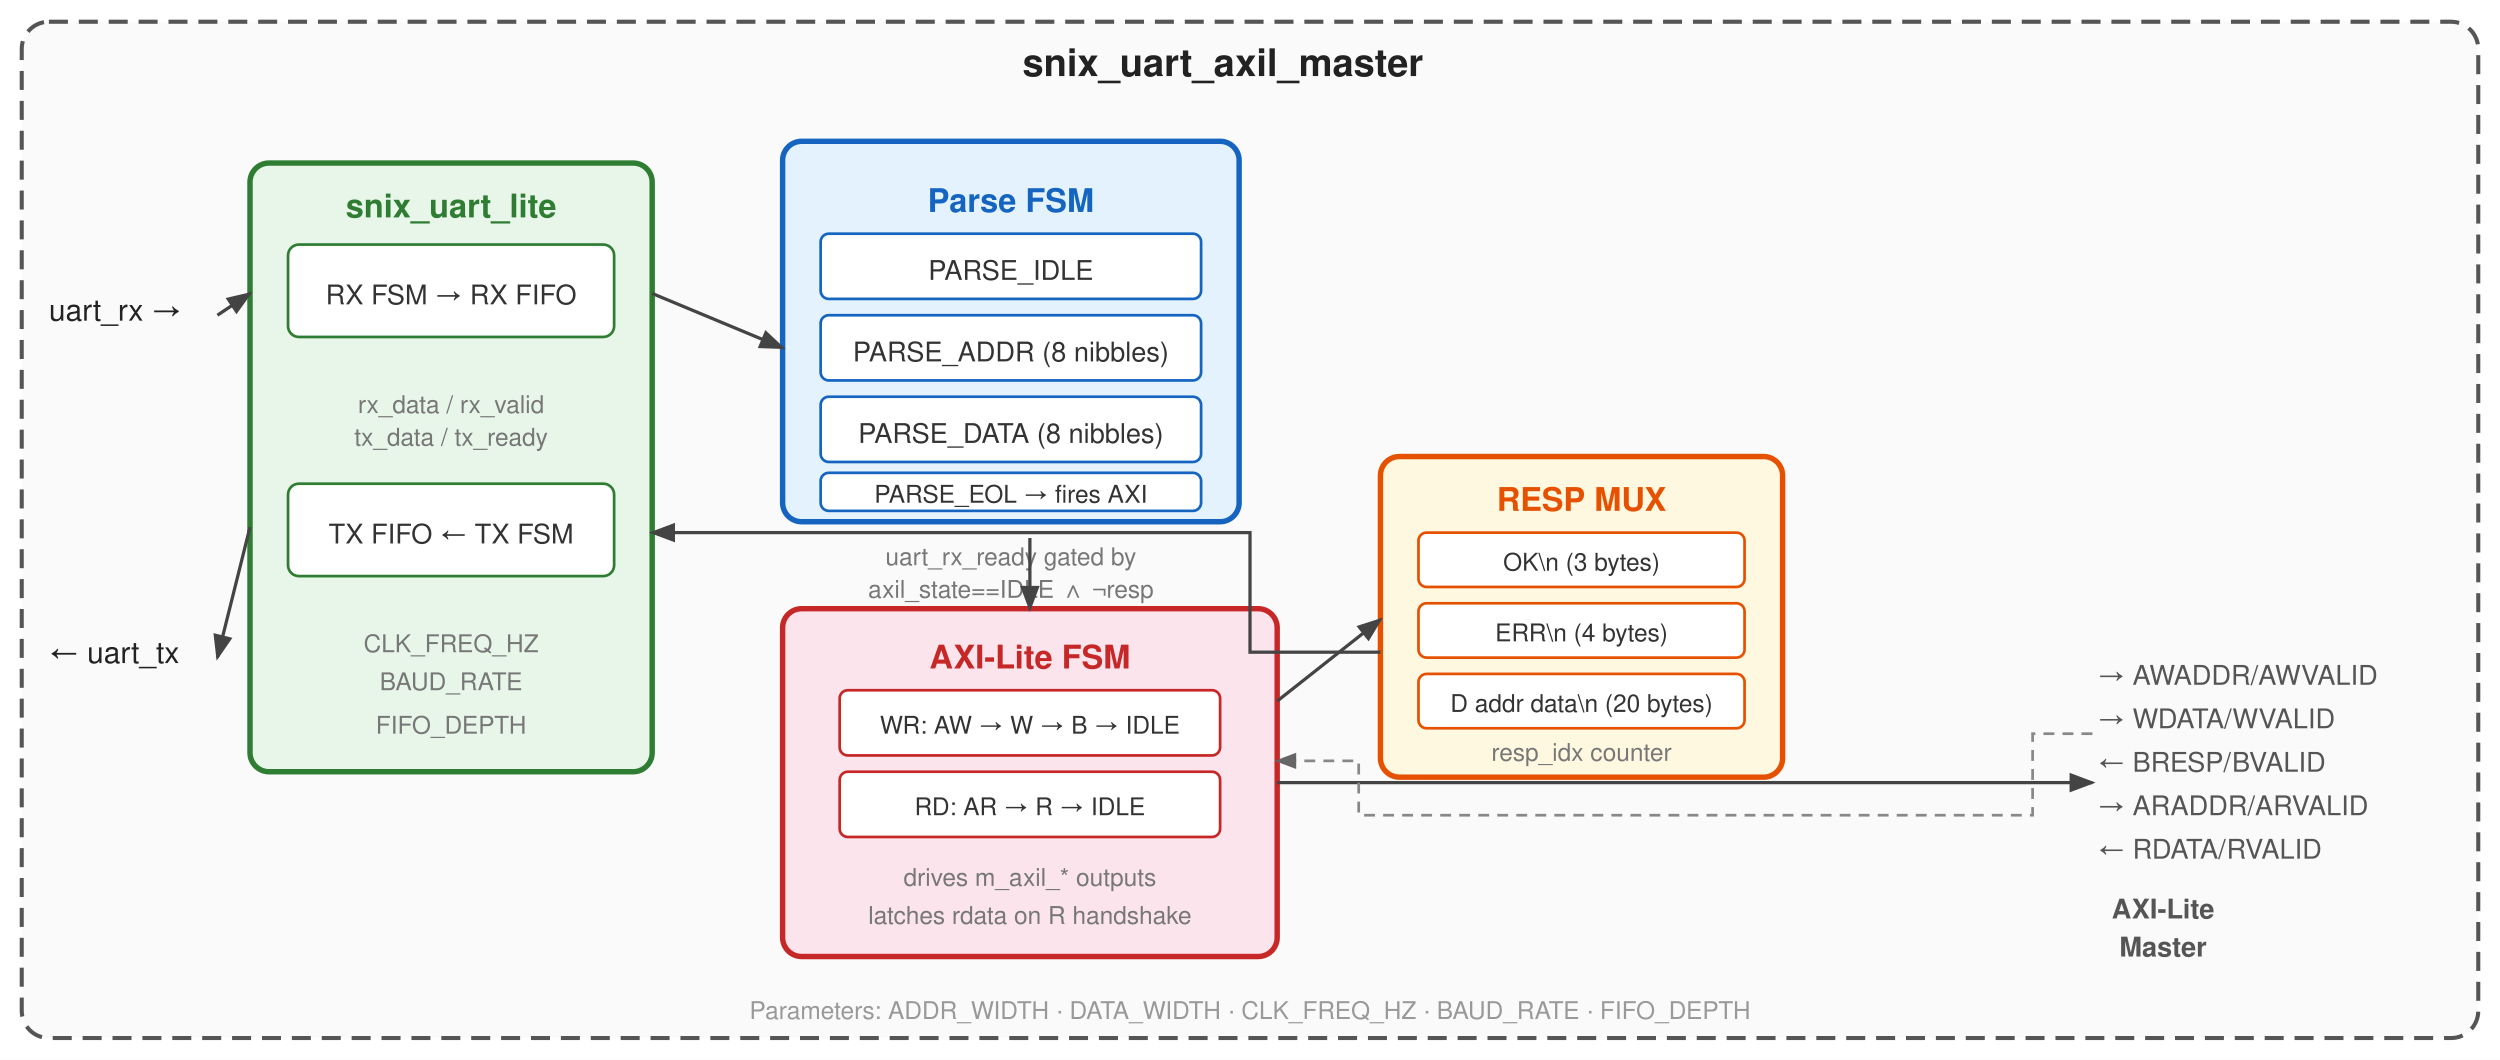
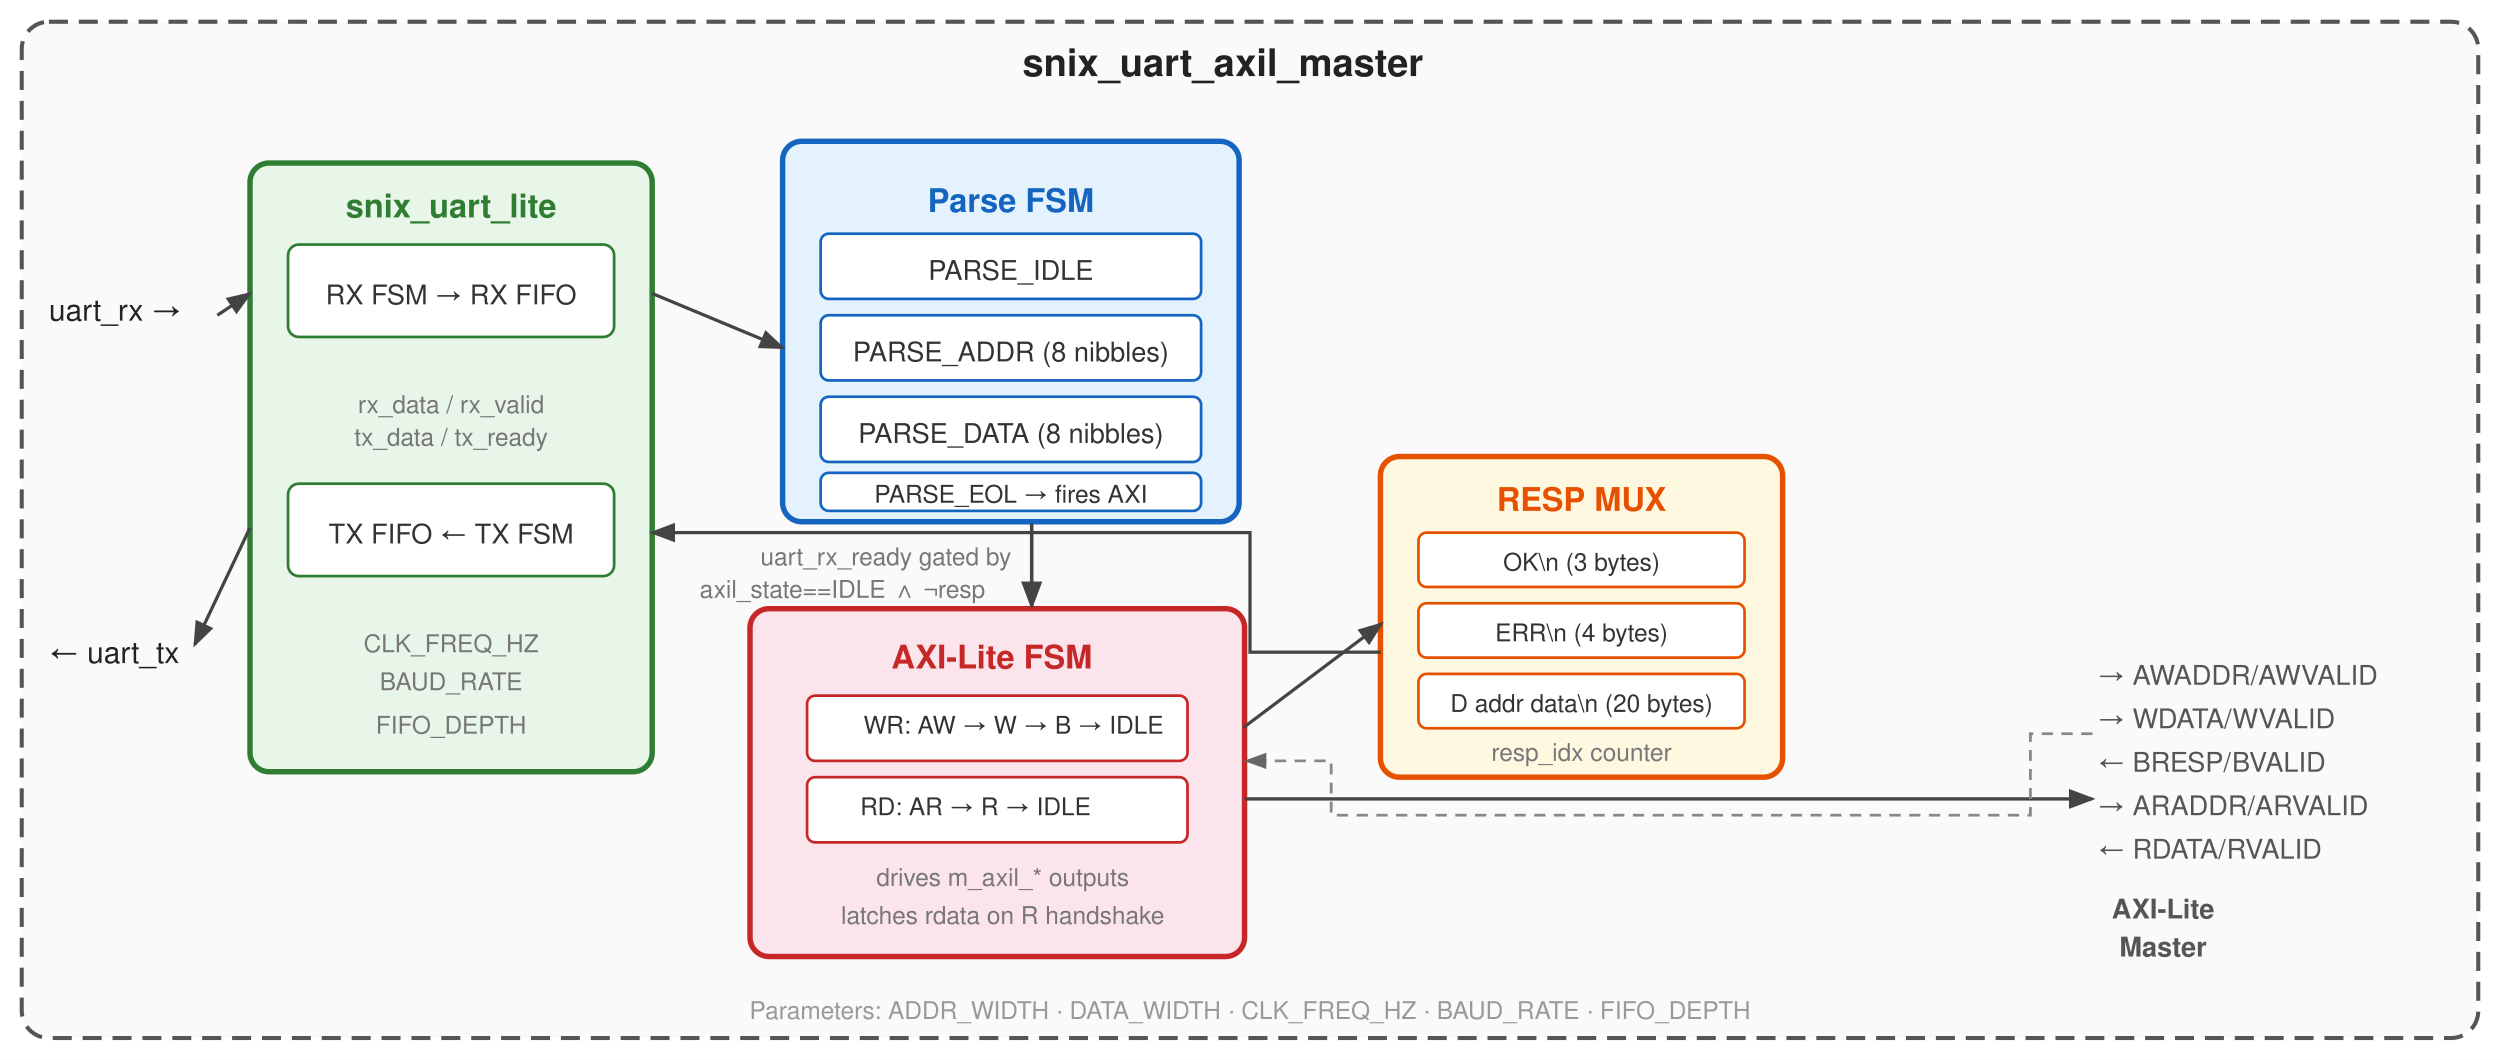
<svg xmlns="http://www.w3.org/2000/svg" width="920" height="390" viewBox="0 0 920 390" version="1.1" id="svg43">
  <defs id="defs2">
    <marker id="arr" markerWidth="8" markerHeight="8" refX="7" refY="3" orient="auto">
      <path d="M0,0 L0,6 L8,3 z" fill="#444" id="path1" />
    </marker>
    <marker id="arr-b" markerWidth="8" markerHeight="8" refX="7" refY="3" orient="auto">
      <path d="M0,0 L0,6 L8,3 z" fill="#666" id="path2" />
    </marker>
  </defs>
  <rect width="920" height="390" fill="white" id="rect2" />
  <rect x="8" y="8" width="904" height="374" rx="10" fill="#fafafa" stroke="#555" stroke-width="1.5" stroke-dasharray="7,4" id="rect3" />
  <text x="450" y="28" text-anchor="middle" font-family="Helvetica,Arial,sans-serif" font-size="14" font-weight="bold" fill="#222" id="text3">
    snix_uart_axil_master
  </text>
  <text x="18" y="118" font-family="Helvetica,Arial,sans-serif" font-size="11" fill="#222" id="text4">uart_rx →</text>
  <text x="18" y="244" font-family="Helvetica,Arial,sans-serif" font-size="11" fill="#222" id="text5">← uart_tx</text>
  <rect x="92" y="60" width="148" height="224" rx="7" fill="#e8f5e9" stroke="#2e7d32" stroke-width="2" id="rect5" />
  <text x="166" y="80" text-anchor="middle" font-family="Helvetica,Arial,sans-serif" font-size="12" font-weight="bold" fill="#2e7d32" id="text6">snix_uart_lite</text>
  <rect x="106" y="90" width="120" height="34" rx="4" fill="white" stroke="#2e7d32" stroke-width="1" id="rect6" />
  <text x="166" y="112" text-anchor="middle" font-family="Helvetica,Arial,sans-serif" font-size="10" fill="#333" id="text7">RX FSM → RX FIFO</text>
  <rect x="106" y="178" width="120" height="34" rx="4" fill="white" stroke="#2e7d32" stroke-width="1" id="rect7" />
  <text x="166" y="200" text-anchor="middle" font-family="Helvetica,Arial,sans-serif" font-size="10" fill="#333" id="text8">TX FIFO ← TX FSM</text>
  <text x="166" y="152" text-anchor="middle" font-family="Helvetica,Arial,sans-serif" font-size="9" fill="#777" id="text9">rx_data / rx_valid</text>
  <text x="166" y="164" text-anchor="middle" font-family="Helvetica,Arial,sans-serif" font-size="9" fill="#777" id="text10">tx_data / tx_ready</text>
  <text x="166" y="240" text-anchor="middle" font-family="Helvetica,Arial,sans-serif" font-size="9" fill="#777" id="text11">CLK_FREQ_HZ</text>
  <text x="166" y="254" text-anchor="middle" font-family="Helvetica,Arial,sans-serif" font-size="9" fill="#777" id="text12">BAUD_RATE</text>
  <text x="166" y="270" text-anchor="middle" font-family="Helvetica,Arial,sans-serif" font-size="9" fill="#777" id="text13">FIFO_DEPTH</text>
  <rect x="288" y="52" width="168" height="140" rx="7" fill="#e3f2fd" stroke="#1565c0" stroke-width="2" id="rect13" />
  <text x="372" y="78" text-anchor="middle" font-family="Helvetica,Arial,sans-serif" font-size="12" font-weight="bold" fill="#1565c0" id="text14">Parse FSM</text>
  <rect x="302" y="86" width="140" height="24" rx="3" fill="white" stroke="#1565c0" stroke-width="1" id="rect14" />
  <text x="372" y="103" text-anchor="middle" font-family="Helvetica,Arial,sans-serif" font-size="10" fill="#333" id="text15">PARSE_IDLE</text>
  <rect x="302" y="116" width="140" height="24" rx="3" fill="white" stroke="#1565c0" stroke-width="1" id="rect15" />
  <text x="372" y="133" text-anchor="middle" font-family="Helvetica,Arial,sans-serif" font-size="10" fill="#333" id="text16">PARSE_ADDR  (8 nibbles)</text>
  <rect x="302" y="146" width="140" height="24" rx="3" fill="white" stroke="#1565c0" stroke-width="1" id="rect16" />
  <text x="372" y="163" text-anchor="middle" font-family="Helvetica,Arial,sans-serif" font-size="10" fill="#333" id="text17">PARSE_DATA  (8 nibbles)</text>
  <rect x="302" y="174" width="140" height="14" rx="3" fill="#ffffff" stroke="#1565c0" stroke-width="1" id="rect17" />
  <text x="372" y="185" text-anchor="middle" font-family="Helvetica, Arial, sans-serif" font-size="9px" fill="#333333" id="text18">PARSE_EOL → fires AXI</text>
-   <text x="372" y="208" text-anchor="middle" font-family="Helvetica,Arial,sans-serif" font-size="9" fill="#777" id="text19">uart_rx_ready gated by</text>
-   <text x="372" y="220" text-anchor="middle" font-family="Helvetica,Arial,sans-serif" font-size="9" fill="#777" id="text20">axil_state==IDLE ∧ ¬resp</text>
-   <rect x="288" y="224" width="182" height="128" rx="7" fill="#fce4ec" stroke="#c62828" stroke-width="2" id="rect20" />
-   <text x="379" y="246" text-anchor="middle" font-family="Helvetica,Arial,sans-serif" font-size="12" font-weight="bold" fill="#c62828" id="text21">AXI-Lite FSM</text>
-   <rect x="309" y="254" width="140" height="24" rx="3" fill="white" stroke="#c62828" stroke-width="1" id="rect21" />
-   <text x="379" y="270" text-anchor="middle" font-family="Helvetica,Arial,sans-serif" font-size="9" fill="#333" id="text22">WR: AW → W → B → IDLE</text>
-   <rect x="309" y="284" width="140" height="24" rx="3" fill="white" stroke="#c62828" stroke-width="1" id="rect22" />
-   <text x="379" y="300" text-anchor="middle" font-family="Helvetica,Arial,sans-serif" font-size="9" fill="#333" id="text23">RD: AR → R → IDLE</text>
-   <text x="379" y="326" text-anchor="middle" font-family="Helvetica,Arial,sans-serif" font-size="9" fill="#777" id="text24">drives m_axil_* outputs</text>
-   <text x="379" y="340" text-anchor="middle" font-family="Helvetica,Arial,sans-serif" font-size="9" fill="#777" id="text25">latches rdata on R handshake</text>
+   <text x="326" y="208" text-anchor="middle" font-family="Helvetica, Arial, sans-serif" font-size="9px" fill="#777777" id="text19">uart_rx_ready gated by</text>
+   <text x="310" y="220" text-anchor="middle" font-family="Helvetica, Arial, sans-serif" font-size="9px" fill="#777777" id="text20">axil_state==IDLE ∧ ¬resp</text>
+   <rect x="276" y="224" width="182" height="128" rx="7" fill="#fce4ec" stroke="#c62828" stroke-width="2" id="rect20" />
+   <text x="365" y="246" text-anchor="middle" font-family="Helvetica, Arial, sans-serif" font-size="12px" font-weight="bold" fill="#c62828" id="text21">AXI-Lite FSM</text>
+   <rect x="297" y="256" width="140" height="24" rx="3" fill="#ffffff" stroke="#c62828" stroke-width="1" id="rect21" />
+   <text x="373" y="270" text-anchor="middle" font-family="Helvetica, Arial, sans-serif" font-size="9px" fill="#333333" id="text22">WR: AW → W → B → IDLE</text>
+   <rect x="297" y="286" width="140" height="24" rx="3" fill="#ffffff" stroke="#c62828" stroke-width="1" id="rect22" />
+   <text x="359" y="300" text-anchor="middle" font-family="Helvetica, Arial, sans-serif" font-size="9px" fill="#333333" id="text23">RD: AR → R → IDLE</text>
+   <text x="369" y="326" text-anchor="middle" font-family="Helvetica, Arial, sans-serif" font-size="9px" fill="#777777" id="text24">drives m_axil_* outputs</text>
+   <text x="369" y="340" text-anchor="middle" font-family="Helvetica, Arial, sans-serif" font-size="9px" fill="#777777" id="text25">latches rdata on R handshake</text>
  <rect x="508" y="168" width="148" height="118" rx="7" fill="#fff8e1" stroke="#e65100" stroke-width="2" id="rect25" />
  <text x="582" y="188" text-anchor="middle" font-family="Helvetica,Arial,sans-serif" font-size="12" font-weight="bold" fill="#e65100" id="text26">RESP MUX</text>
  <rect x="522" y="196" width="120" height="20" rx="3" fill="white" stroke="#e65100" stroke-width="1" id="rect26" />
  <text x="582" y="210" text-anchor="middle" font-family="Helvetica,Arial,sans-serif" font-size="9" fill="#333" id="text27">OK\n  (3 bytes)</text>
  <rect x="522" y="222" width="120" height="20" rx="3" fill="white" stroke="#e65100" stroke-width="1" id="rect27" />
  <text x="582" y="236" text-anchor="middle" font-family="Helvetica,Arial,sans-serif" font-size="9" fill="#333" id="text28">ERR\n  (4 bytes)</text>
  <rect x="522" y="248" width="120" height="20" rx="3" fill="white" stroke="#e65100" stroke-width="1" id="rect28" />
  <text x="582" y="262" text-anchor="middle" font-family="Helvetica,Arial,sans-serif" font-size="9" fill="#333" id="text29">D addr data\n  (20 bytes)</text>
  <text x="582" y="280" text-anchor="middle" font-family="Helvetica,Arial,sans-serif" font-size="9" fill="#777" id="text30">resp_idx counter</text>
  <text x="772" y="252" font-family="Helvetica,Arial,sans-serif" font-size="10" fill="#555" id="text31">→ AWADDR/AWVALID</text>
  <text x="772" y="268" font-family="Helvetica,Arial,sans-serif" font-size="10" fill="#555" id="text32">→ WDATA/WVALID</text>
  <text x="772" y="284" font-family="Helvetica,Arial,sans-serif" font-size="10" fill="#555" id="text33">← BRESP/BVALID</text>
  <text x="772" y="300" font-family="Helvetica,Arial,sans-serif" font-size="10" fill="#555" id="text34">→ ARADDR/ARVALID</text>
  <text x="772" y="316" font-family="Helvetica,Arial,sans-serif" font-size="10" fill="#555" id="text35">← RDATA/RVALID</text>
  <text x="796" y="338" text-anchor="middle" font-family="Helvetica,Arial,sans-serif" font-size="10" fill="#555" font-weight="bold" id="text36">AXI-Lite</text>
  <text x="796" y="352" text-anchor="middle" font-family="Helvetica,Arial,sans-serif" font-size="10" fill="#555" font-weight="bold" id="text37">Master</text>
  <line x1="80" y1="116" x2="92" y2="108" stroke="#444" stroke-width="1.2" marker-end="url(#arr)" id="line37" />
-   <line x1="92" y1="194" x2="80" y2="242" stroke="#444" stroke-width="1.2" marker-end="url(#arr)" id="line38" />
+   <line x1="91.974" y1="194.259" x2="71.68" y2="237.208" stroke="#444444" stroke-width="1.2" marker-end="url(#arr)" id="line38" />
  <line x1="240" y1="108" x2="288" y2="128" stroke="#444" stroke-width="1.2" marker-end="url(#arr)" id="line39" />
-   <line x1="379" y1="198" x2="379" y2="224" stroke="#444" stroke-width="1.2" marker-end="url(#arr)" id="line40" />
-   <line x1="470" y1="288" x2="770" y2="288" stroke="#444" stroke-width="1.2" marker-end="url(#arr)" id="line41" />
-   <line x1="470" y1="258" x2="508" y2="228" stroke="#444" stroke-width="1.2" marker-end="url(#arr)" id="line42" />
+   <line x1="379.663" y1="192.674" x2="379.663" y2="223.101" stroke="#444444" stroke-width="1.298" marker-end="url(#arr)" id="line40" />
+   <line x1="458.068" y1="294" x2="769.952" y2="294" stroke="#444444" stroke-width="1.224" marker-end="url(#arr)" id="line41" />
+   <line x1="457.516" y1="267.796" x2="508.37" y2="229.553" stroke="#444444" stroke-width="1.192" marker-end="url(#arr)" id="line42" />
  <polyline points="508,240 460,240 460,196 240,196" fill="none" stroke="#444" stroke-width="1.2" marker-end="url(#arr)" id="polyline42" />
-   <polyline points="770,270 748,270 748,300 500,300 500,280 470,280" fill="none" stroke="#888" stroke-width="1" stroke-dasharray="4,3" marker-end="url(#arr-b)" id="polyline43" />
+   <polyline points="770,270 748,270 748,300 500,300 500,280 470,280" fill="none" stroke="#888888" stroke-width="1" stroke-dasharray="4, 3" marker-end="url(#arr-b)" id="polyline43" transform="matrix(1.037504,0,0,0.999391,-28.86858,0.1735582)" />
  <text x="460" y="375" text-anchor="middle" font-family="Helvetica,Arial,sans-serif" font-size="9" fill="#999" id="text43">
    Parameters: ADDR_WIDTH · DATA_WIDTH · CLK_FREQ_HZ · BAUD_RATE · FIFO_DEPTH
  </text>
</svg>
